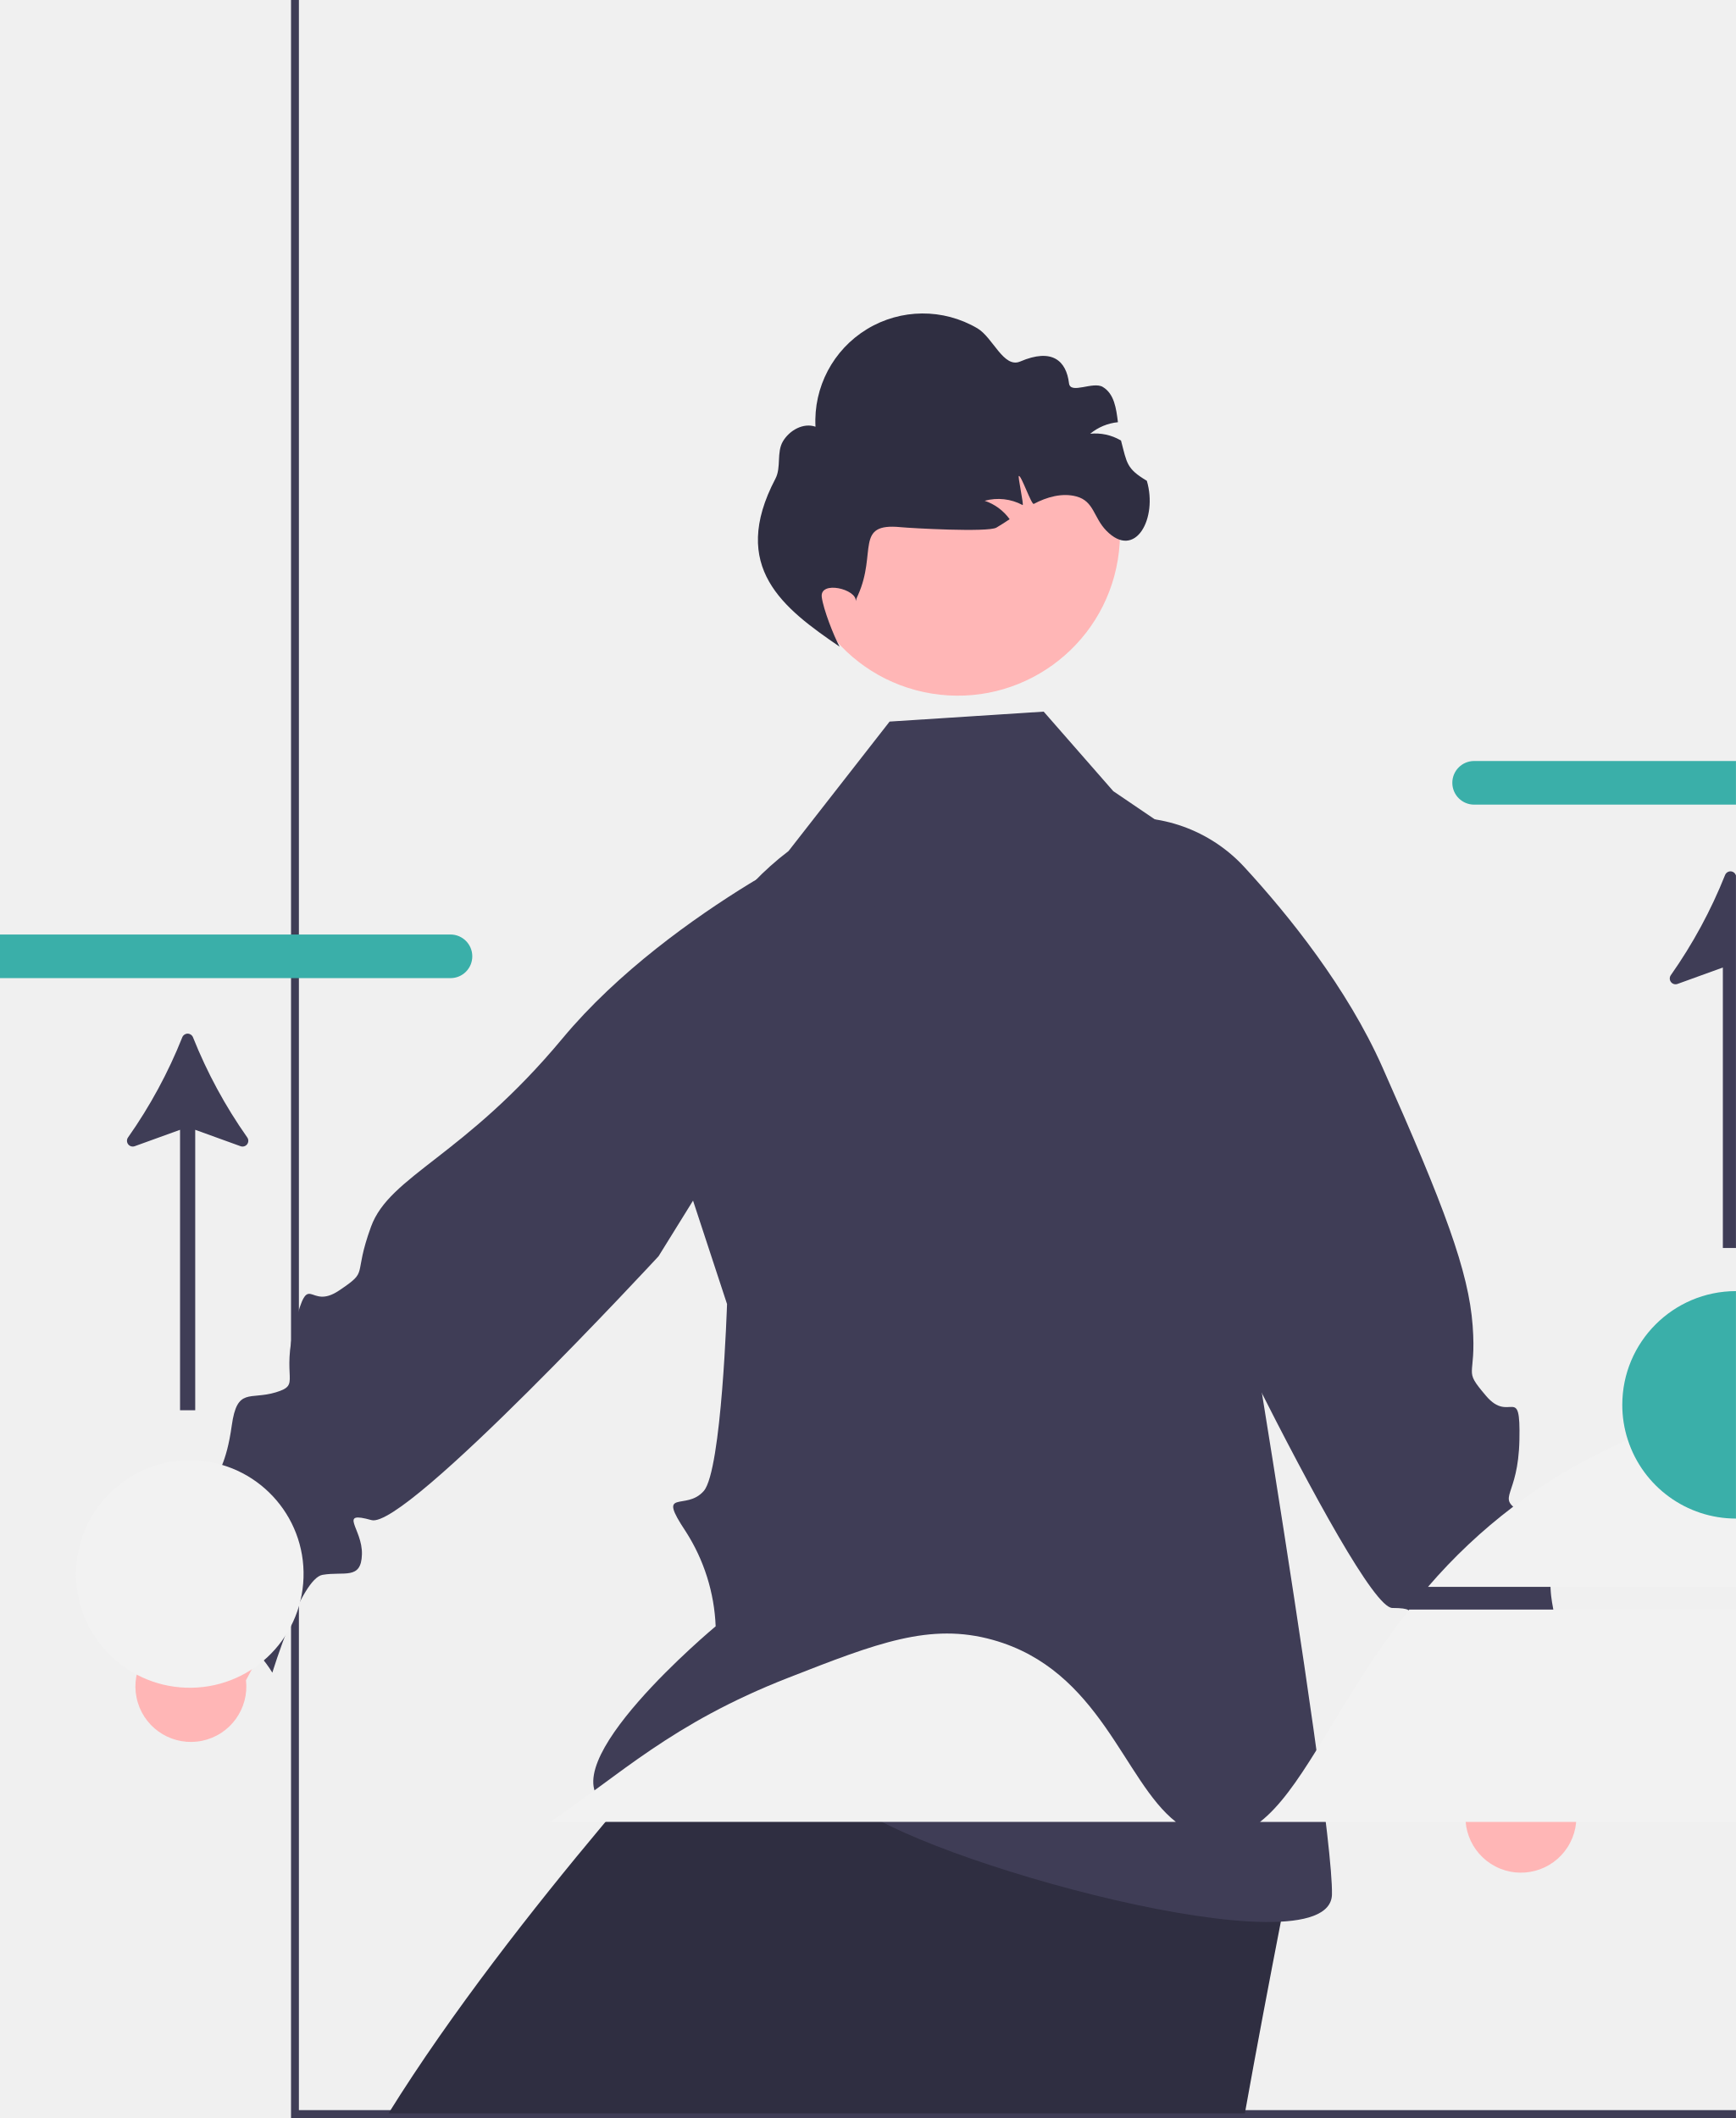
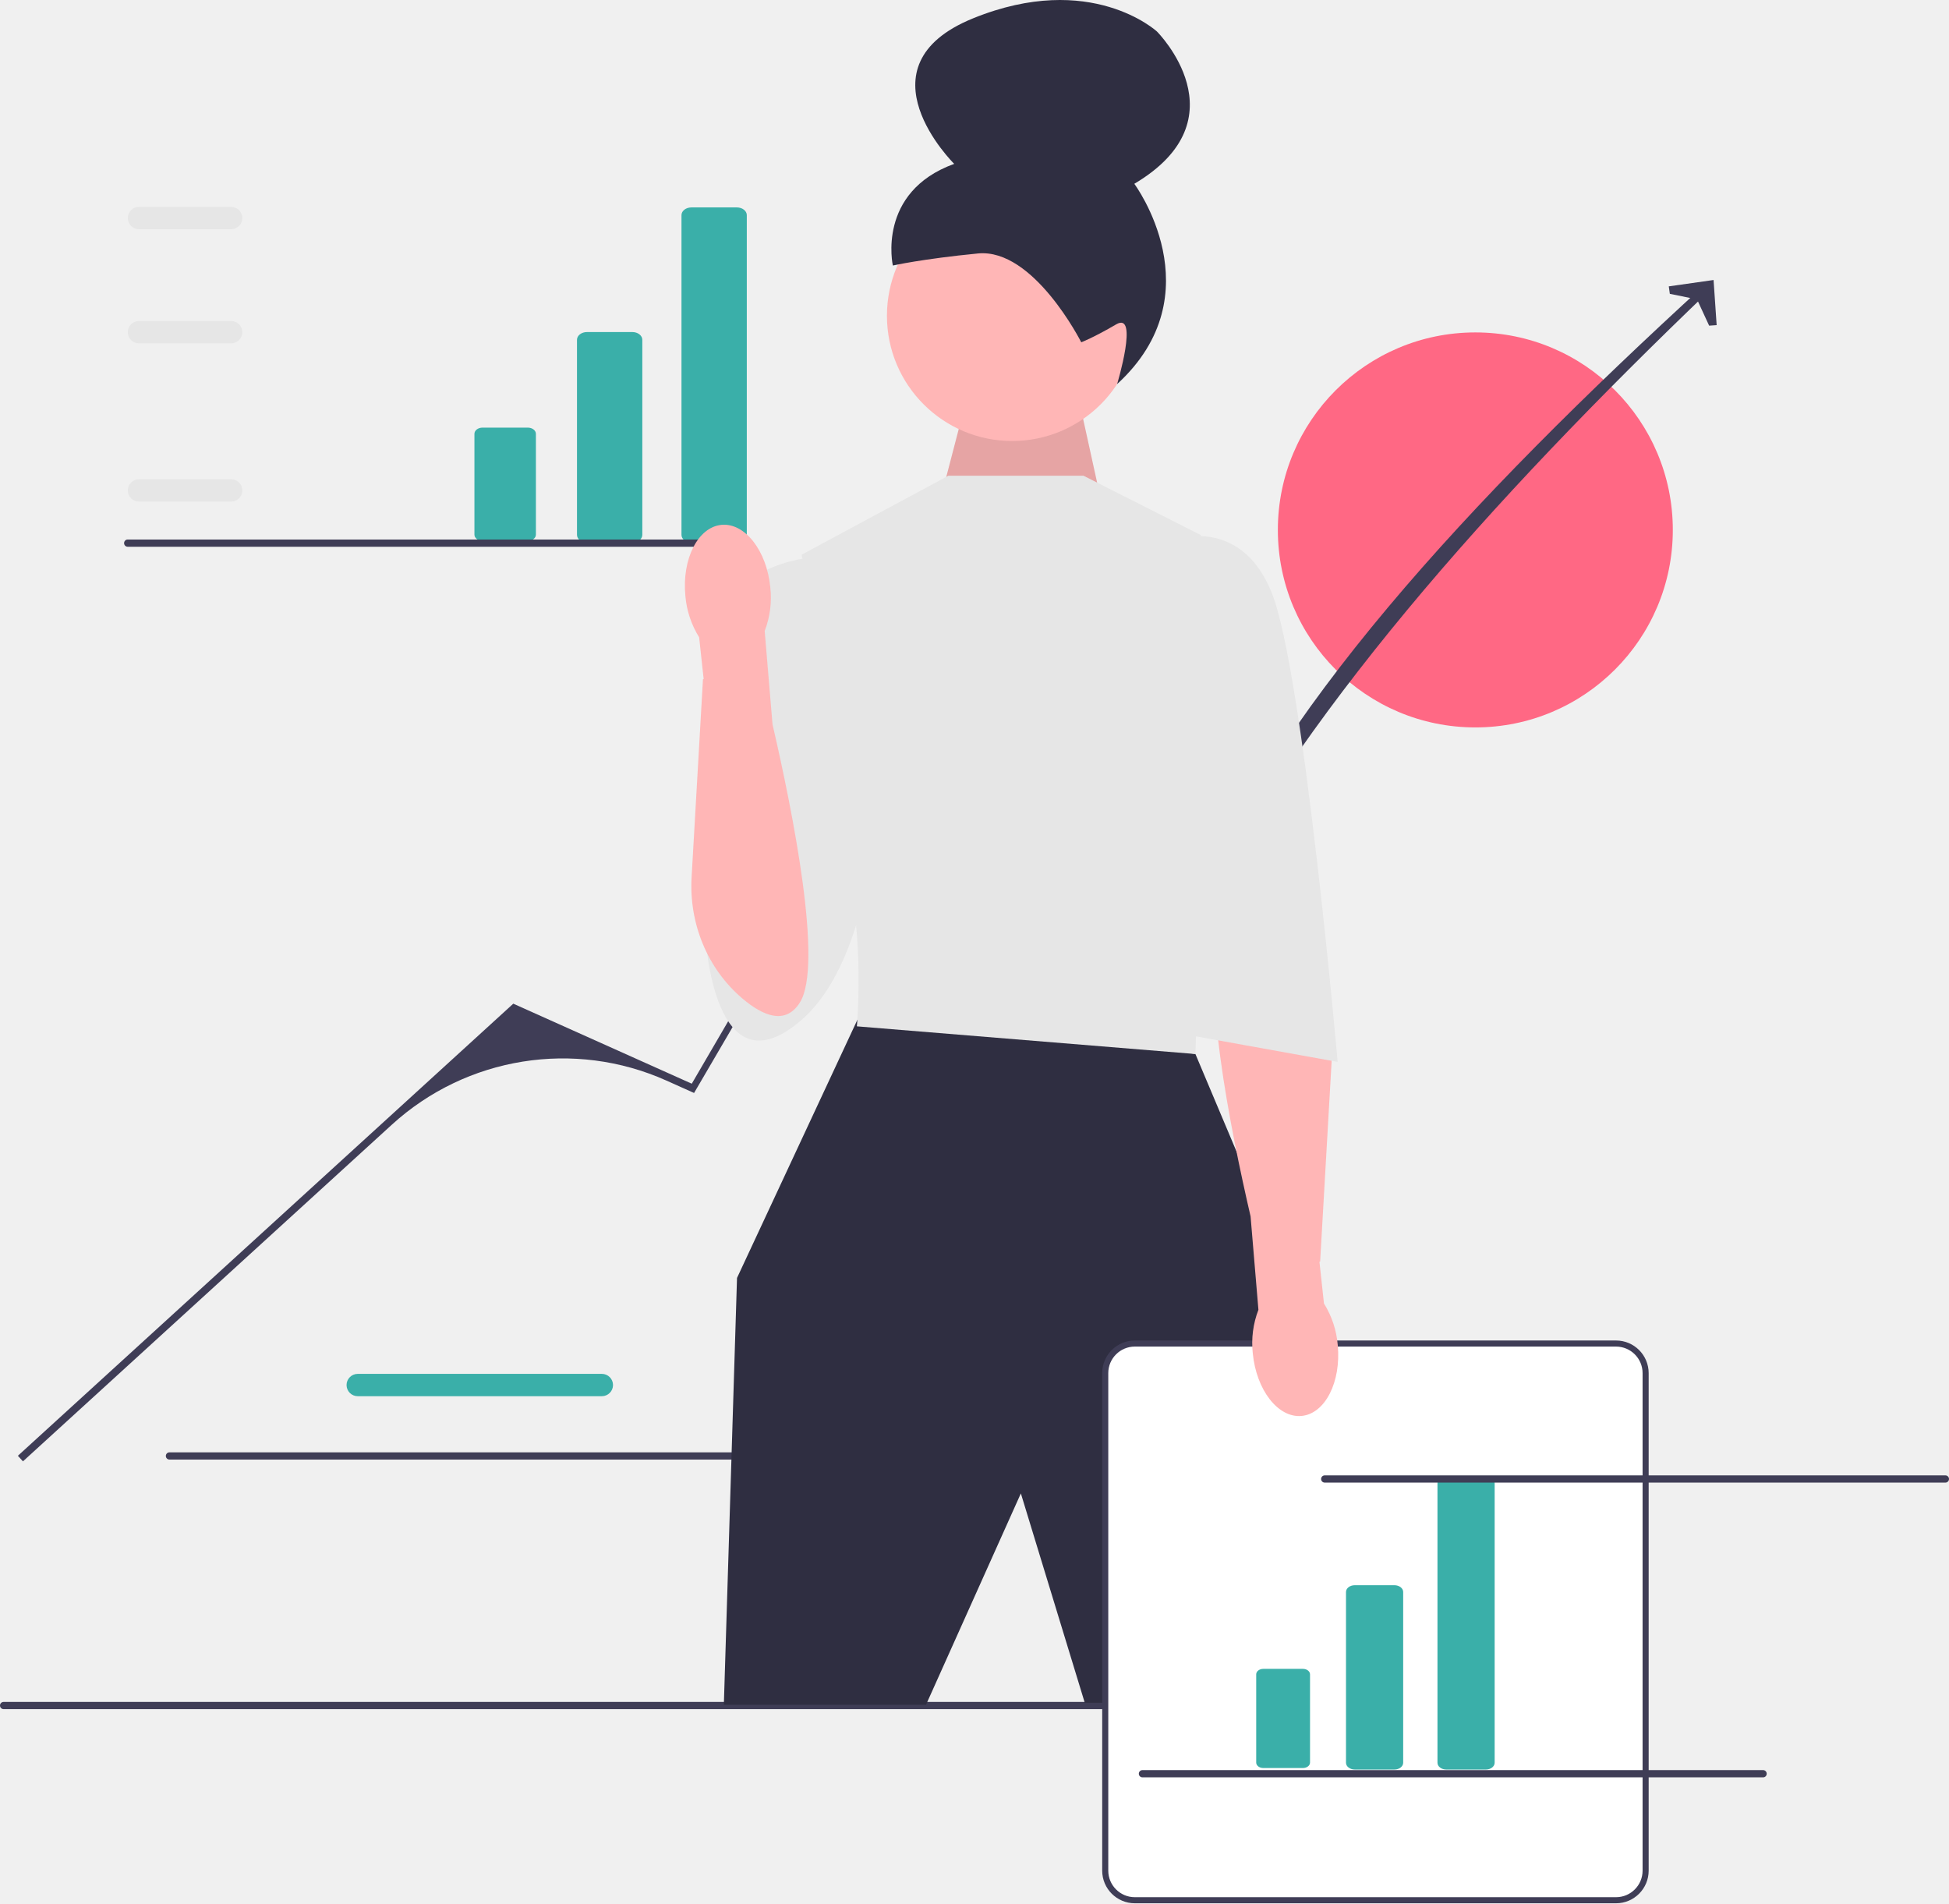
- <svg xmlns="http://www.w3.org/2000/svg" data-name="Layer 1" width="441.22" height="538.35" viewBox="0 0 441.22 538.35">
-   <polygon points="441.22 536.35 441.22 538.35 73.97 538.35 73.97 0 75.97 0 75.97 536.35 441.22 536.35" fill="#3f3d56" />
-   <path d="M707.447,656.16s-1.151,5.868-2.864,14.755c-2.429,12.494-5.952,30.969-8.914,47.535H478.014c15.92-25.635,37.216-52.687,54.161-72.917l1.264-1.516c.548-.646,1.081-1.277,1.614-1.909,6.711-7.932,12.579-14.642,16.959-19.584,0-.014.014-.014.028-.014,5.124-5.77,8.227-9.097,8.227-9.097l5.447,1.586,12.579,3.65,92.571,26.884Z" transform="translate(-379.2667 -181.277)" fill="#2f2e41" />
-   <path d="M717.804,662.806c-.42,20.41-106.11-8.85-122.02-23.37-15.91-14.53-47.01,10.1-62.41.63-15.4-9.48,27.79-45.42,27.79-45.42a48.126,48.126,0,0,0-7.58-24.06c-7.58-11.37,0-5.05,4.57-10.35,4.56-5.3,5.9-47.5,5.9-47.5l-10.35-31.49a75.489,75.489,0,0,1,25.98-83.65l25.69-32.91,39.16-2.53,17.69,20.22,35.37,24-6.18,76.64s1.91,11.38,4.71,28.45c1.91,11.66,4.24,25.99,6.65,41.16C710.024,598.296,718.034,651.576,717.804,662.806Z" transform="translate(-379.2667 -181.277)" fill="#3f3d56" />
-   <path d="M752.785,637.836,743.725,596.718l22.767-8.453,8.032,43.814a14.095,14.095,0,1,1-21.739,5.758Z" transform="translate(-379.2667 -181.277)" fill="#ffb6b6" />
-   <path d="M660.603,389.574l.675-.097a39.04,39.04,0,0,1,34.298,12.235c11.205,12.184,26.068,30.609,35.044,50.808,15.853,35.673,21.922,51.909,22.947,65.738s-2.689,10.628,3.406,17.824,8.784-3.432,8.477,11.191-5.89,14.341-.051,18.08,9.834,1.357,8.477,11.191.231,12.497.487,15.955,8.17,25.814,8.17,25.814-25.276,6.044-35.673,15.853c0,0-.461-24.995-5.506-27.402s-9.834-1.357-8.221-7.734,9.065-9.015.025-9.04-63.359-116.668-63.359-116.668Z" transform="translate(-379.2667 -181.277)" fill="#3f3d56" />
-   <circle cx="622.7" cy="316.877" r="41.224" transform="translate(-169.0979 699.5009) rotate(-80.78252)" fill="#ffb6b6" />
-   <path d="M670.75,303.482c2.825,9.456-2.891,20.271-10.306,12.663-3.247-3.332-3.106-7.481-7.593-8.681-3.623-.973-7.523.139-10.828,1.893-.59.309-3.232-7.416-3.79-7.081-.368-.246,1.336,7.584.943,7.371a13.099,13.099,0,0,0-9.641-1.084,12.852,12.852,0,0,1,6.351,4.681c-1.106.741-2.227,1.484-3.373,2.143-2.154,1.243-21.802.137-24.28-.111-11.888-1.187-5.995,6.388-10.9,17.282q-.184.409-.372.828l-.189.698c.311-3.07-9.19-5.359-8.639-1.036.391,3.069,3.047,9.89,4.534,12.6-14.253-9.739-28.133-20.17-16.308-42.71,1.517-2.892.232-6.677,1.908-9.497,1.678-2.805,5.175-4.774,8.269-3.704a27.332,27.332,0,0,1,41.147-25.011c3.956,2.322,6.656,10.25,10.885,8.437,8.14-3.489,11.712-.169,12.404,5.535.352,2.899,6.091-.571,8.597.939,2.903,1.753,3.4,5.423,3.836,8.955a13.083,13.083,0,0,0-7.049,2.934,12.802,12.802,0,0,1,7.707,1.653.796.796,0,0,1,.126.072C665.724,299.086,665.567,300.38,670.75,303.482Z" transform="translate(-379.2667 -181.277)" fill="#2f2e41" />
-   <path d="M820.487,374.707v11.09h-66.52a5.545,5.545,0,1,1-.05-11.09Z" transform="translate(-379.2667 -181.277)" fill="#3aafa9" />
-   <path d="M442.097,470.373a124.034,124.034,0,0,1-13.783-25.449,1.46,1.46,0,0,0-2.712 0,123.92,123.92,0,0,1-13.78,25.448,1.468,1.468,0,0,0,1.692,2.243l11.515-4.166v71.284h3.855V468.45l11.52,4.167a1.468,1.468,0,0,0,1.692-2.243Z" transform="translate(-379.2667 -181.277)" fill="#3f3d56" />
-   <path d="M820.487,403.797v94.69h-3.33v-71.29l-11.51,4.17a1.468,1.468,0,0,1-1.7-2.24,123.999,123.999,0,0,0,13.78-25.45,1.499,1.499,0,0,1,.82-.82,1.449,1.449,0,0,1,1.89.82C820.457,403.717,820.467,403.757,820.487,403.797Z" transform="translate(-379.2667 -181.277)" fill="#3f3d56" />
-   <path d="M678.135,644.364c-13.336-10.42-19.117-38.594-46.51-46.258-15.977-4.47-29.451.8-52.041,9.637-29.769,11.645-42.887,24.854-60.506,36.621Z" transform="translate(-379.2667 -181.277)" fill="#f2f2f2" />
-   <path d="M820.487,590.397v53.97h-120.97c4.96-3.85,9.42-10.31,14.35-18.25,6.33-10.2,13.45-22.84,23.43-35.52.05-.07.11-.13.16-.2Z" transform="translate(-379.2667 -181.277)" fill="#f2f2f2" />
-   <path d="M820.487,538.317v46.3h-78.27a139.979,139.979,0,0,1,21.64-20.37q3.195-2.445,6.54-4.69a141.765,141.765,0,0,1,22.61-12.29A158.056,158.056,0,0,1,820.487,538.317Z" transform="translate(-379.2667 -181.277)" fill="#f2f2f2" />
-   <path d="M820.487,509.447V567.267a28.906,28.906,0,0,1-27.48-20,28.559,28.559,0,0,1-1.41-8.91A28.914,28.914,0,0,1,820.487,509.447Z" transform="translate(-379.2667 -181.277)" fill="#3aafa9" />
-   <path d="M499.307,424.337a5.54,5.54,0,0,1-5.52,5.56h-114.52v-11.09h114.48A5.548,5.548,0,0,1,499.307,424.337Z" transform="translate(-379.2667 -181.277)" fill="#3aafa9" />
-   <path d="M441.787,608.357l19.906-37.102L442.085,556.927l-19.65,39.975a14.095,14.095,0,1,0,19.352,11.455Z" transform="translate(-379.2667 -181.277)" fill="#ffb6b6" />
-   <path d="M606.719,403.718l-.623-.277a39.04,39.04,0,0,0-36.333,2.442c-14.098,8.676-33.413,22.362-47.546,39.356-24.961,30.014-43.9,34.81-48.648,47.838s-.304,10.958-8.127,16.225-7.519-5.692-11.202,8.463,1.766,15.403-4.87,17.412-9.832-1.37-11.202,8.463-3.622,11.963-4.809,15.22-14.885,22.617-14.885,22.617,22.678,12.693,30.014,24.961c0,0,7.244-23.926,12.754-24.87s9.832,1.37,10.015-5.205-6.271-11.141,2.435-8.706,72.956-67.07,72.956-67.07Z" transform="translate(-379.2667 -181.277)" fill="#3f3d56" />
-   <circle cx="427.513" cy="581.355" r="28.912" transform="translate(-547.0133 808.008) rotate(-88.09296)" fill="#f2f2f2" />
+ <svg xmlns="http://www.w3.org/2000/svg" width="641.513" height="626.392" viewBox="0 0 641.513 626.392">
+   <g>
+     <path d="M198.101,459.506H117.744c-2.026,0-3.674-1.648-3.674-3.674s1.648-3.674,3.674-3.674h80.357c2.026,0,3.674,1.648,3.674,3.674s-1.648,3.674-3.674,3.674h-0Z" fill="#3aafa9" />
+     <path d="M54.587,479.173c0,.66,.53,1.19,1.19,1.19h204.29c.66,0,1.19-.53,1.19-1.19,0-.66-.53-1.19-1.19-1.19H55.778c-.66,0-1.19,.53-1.19,1.19Z" fill="#3f3d56" />
+   </g>
+   <circle cx="485.607" cy="174.403" r="65" fill="#ff6884" />
+   <path d="M0,561.308c0,.66,.53,1.19,1.19,1.19H523.48c.66,0,1.19-.53,1.19-1.19,0-.66-.53-1.19-1.19-1.19H1.19c-.66,0-1.19,.53-1.19,1.19Z" fill="#3f3d56" />
+   <g>
+     <path d="M7.555,480.947l-1.671-1.831,163.064-148.796,58.749,26.336,63.44-108.794,52.122-25.124,48.293,80.487c26.073-67.499,91.46-138.118,169.81-209.766l1.927,1.561c-73.485,70.354-136.359,141.028-172.04,212.52l-44.669-74.667c-2.11-3.527-6.545-4.89-10.272-3.156l-0,0c-28.49,13.257-52.255,34.895-68.115,62.023l-39.739,67.971-9.071-4.066c-30.338-13.6-65.854-7.9-90.413,14.51L7.555,480.947Z" fill="#3f3d56" />
+     <polygon points="565.038 107.006 562.562 107.178 558.568 98.52 549.624 96.704 549.276 94.247 564.02 92.151 565.038 107.006" fill="#3f3d56" />
+   </g>
+   <polygon points="310.684 159.98 319.45 126.283 353.597 124.64 363.813 171.091 310.684 159.98" fill="#ffb6b6" />
+   <polygon points="310.684 159.98 319.45 126.283 353.597 124.64 363.813 171.091 310.684 159.98" isolation="isolate" opacity=".1" />
+   <circle cx="333.154" cy="103.924" r="41.216" fill="#ffb6b6" />
+   <path d="M355.894,112.649h-0s-15.657-31.023-34.003-29.231c-18.345,1.791-28.01,3.969-28.01,3.969,0,0-5.446-24.162,20.192-33.456,0,0-32.598-32.134,6.213-47.897,38.811-15.763,60.529,4.341,60.529,4.341,0,0,28.728,28.679-7.454,50.115,0,0,26.867,36.139-5.662,65.925,0,0,7.276-24.104-.316-19.659-7.591,4.445-11.489,5.893-11.489,5.893v0l-0-0Z" fill="#2f2e41" />
+   <polygon points="287.679 330.412 282.196 335.666 242.589 420.591 238.253 561.063 304.799 561.063 336.015 491.5 357.047 560.392 416.882 560.392 430.752 435.332 393.466 346.887 287.679 330.412" fill="#2f2e41" />
+   <path d="M356.614,156.556h-44.441l-48.34,26.013,11.272,50.292s-2.601,30.349,3.468,52.894c6.07,22.545,3.468,52.027,3.468,52.027l111.424,9.105,3.468-102.319-1.734-68.502-38.586-19.51h0v-0Z" fill="#e6e6e6" />
+   <path d="M271.203,183.003s-26.88,.867-31.216,18.209-7.804,106.655-7.804,106.655c0,0,2.601,52.996,31.65,27.799,29.048-25.197,26.447-101.503,26.447-101.503l-19.076-51.16v0Z" fill="#e6e6e6" />
+   <path d="M531.927,625.392h-158.409c-5.365,0-9.73-4.364-9.73-9.73v-163.758c0-5.365,4.365-9.73,9.73-9.73h158.409c5.365,0,9.73,4.364,9.73,9.73v163.758c0,5.365-4.364,9.73-9.73,9.73Z" fill="#fff" />
+   <path d="M531.927,626.392h-158.409c-5.916,0-10.729-4.813-10.729-10.729v-163.758c0-5.916,4.813-10.729,10.729-10.729h158.409c5.916,0,10.729,4.813,10.729,10.729v163.758c0,5.917-4.813,10.729-10.729,10.729Zm-158.409-183.217c-4.813,0-8.729,3.916-8.729,8.729v163.758c0,4.813,3.916,8.729,8.729,8.729h158.409c4.813,0,8.729-3.916,8.729-8.729v-163.758c0-4.813-3.916-8.729-8.729-8.729h-158.409Z" fill="#3f3d56" />
+   <g>
+     <path d="M458.974,582.371h-13.056c-1.59,0-2.883-.998-2.883-2.225v-56.211c0-1.227,1.293-2.225,2.883-2.225h13.056c1.59,0,2.883,.998,2.883,2.225v56.211c0,1.227-1.293,2.225-2.883,2.225Z" fill="#3aafa9" />
+     <path d="M415.809,549.245c-1.284,0-2.329,.807-2.329,1.798v29.04c0,.991,1.045,1.798,2.329,1.798h13.056c1.284,0,2.329-.807,2.329-1.798v-29.04c0-.991-1.045-1.798-2.329-1.798h-13.056Z" fill="#3aafa9" />
+     <path d="M489.082,582.371h-13.056c-1.59,0-2.883-.998-2.883-2.225v-92.12c0-1.227,1.293-2.225,2.883-2.225h13.056c1.59,0,2.883,.998,2.883,2.225v92.12c0,1.227-1.293,2.225-2.883,2.225Z" fill="#3aafa9" />
+   </g>
+   <g>
+     <path d="M208.125,178.572h-14.914c-1.816,0-3.293-1.14-3.293-2.542V111.821c0-1.402,1.477-2.542,3.293-2.542h14.914c1.816,0,3.293,1.14,3.293,2.542v64.21c0,1.402-1.477,2.542-3.293,2.542v-0Z" fill="#3aafa9" />
+     <path d="M158.819,140.733c-1.467,0-2.661,.921-2.661,2.054v33.172c0,1.132,1.194,2.054,2.661,2.054h14.914c1.467,0,2.661-.921,2.661-2.054v-33.172c0-1.132-1.194-2.054-2.661-2.054h-14.914Z" fill="#3aafa9" />
+     <path d="M242.517,178.572h-14.914c-1.816,0-3.293-1.14-3.293-2.542V70.802c0-1.402,1.477-2.542,3.293-2.542h14.914c1.816,0,3.293,1.14,3.293,2.542v105.228c0,1.402-1.477,2.542-3.293,2.542v-0Z" fill="#3aafa9" />
+   </g>
+   <path d="M428.438,466.001c7.725-.74,13.044-11.178,11.882-23.32-.398-4.857-1.953-9.547-4.535-13.68l-1.489-13.742,.228-.068,3.742-65.158c.87-15.15-5.127-30.037-16.681-39.875-6.873-5.852-14.206-8.815-18.921-1.421-7.824,12.269,2.31,62.847,8.965,91.602l2.58,30.728c-1.753,4.549-2.39,9.451-1.86,14.296,1.16,12.138,8.363,21.378,16.088,20.639Z" fill="#ffb6b6" />
+   <path d="M385.662,177.8s22.545-8.671,32.95,17.342,21.678,154.346,21.678,154.346l-52.894-9.538-1.734-162.15v-0Z" fill="#e6e6e6" />
+   <g>
+     <path d="M76.092,165.076h-30.357c-2.026,0-3.674-1.648-3.674-3.674s1.648-3.674,3.674-3.674h30.357c2.026,0,3.674,1.648,3.674,3.674s-1.648,3.674-3.674,3.674Z" fill="#e6e6e6" />
+     <path d="M76.092,112.997h-30.357c-2.026,0-3.674-1.648-3.674-3.674s1.648-3.674,3.674-3.674h30.357c2.026,0,3.674,1.648,3.674,3.674s-1.648,3.674-3.674,3.674Z" fill="#e6e6e6" />
+     <path d="M76.092,75.44h-30.357c-2.026,0-3.674-1.648-3.674-3.674s1.648-3.674,3.674-3.674h30.357c2.026,0,3.674,1.648,3.674,3.674s-1.648,3.674-3.674,3.674Z" fill="#e6e6e6" />
+     <path d="M40.843,178.754c0,.66,.53,1.19,1.19,1.19H246.323c.66,0,1.19-.53,1.19-1.19,0-.66-.53-1.19-1.19-1.19H42.033c-.66,0-1.19,.53-1.19,1.19Z" fill="#3f3d56" />
+   </g>
+   <path d="M434.843,486.754c0,.66,.53,1.19,1.19,1.19h204.29c.66,0,1.19-.53,1.19-1.19,0-.66-.53-1.19-1.19-1.19h-204.29c-.66,0-1.19,.53-1.19,1.19Z" fill="#3f3d56" />
+   <path d="M374.843,583.754c0,.66,.53,1.19,1.19,1.19h204.29c.66,0,1.19-.53,1.19-1.19,0-.66-.53-1.19-1.19-1.19h-204.29c-.66,0-1.19,.53-1.19,1.19Z" fill="#3f3d56" />
+   <path d="M237.467,172.738c-7.725,.74-13.044,11.178-11.882,23.32,.398,4.857,1.953,9.547,4.535,13.68l1.489,13.742-.228,.068-3.742,65.158c-.87,15.15,5.127,30.037,16.681,39.875,6.873,5.852,14.206,8.815,18.921,1.421,7.824-12.269-2.31-62.847-8.965-91.602l-2.58-30.728c1.753-4.549,2.39-9.451,1.86-14.296-1.16-12.138-8.363-21.378-16.088-20.639h-0v0Z" fill="#ffb6b6" />
</svg>
